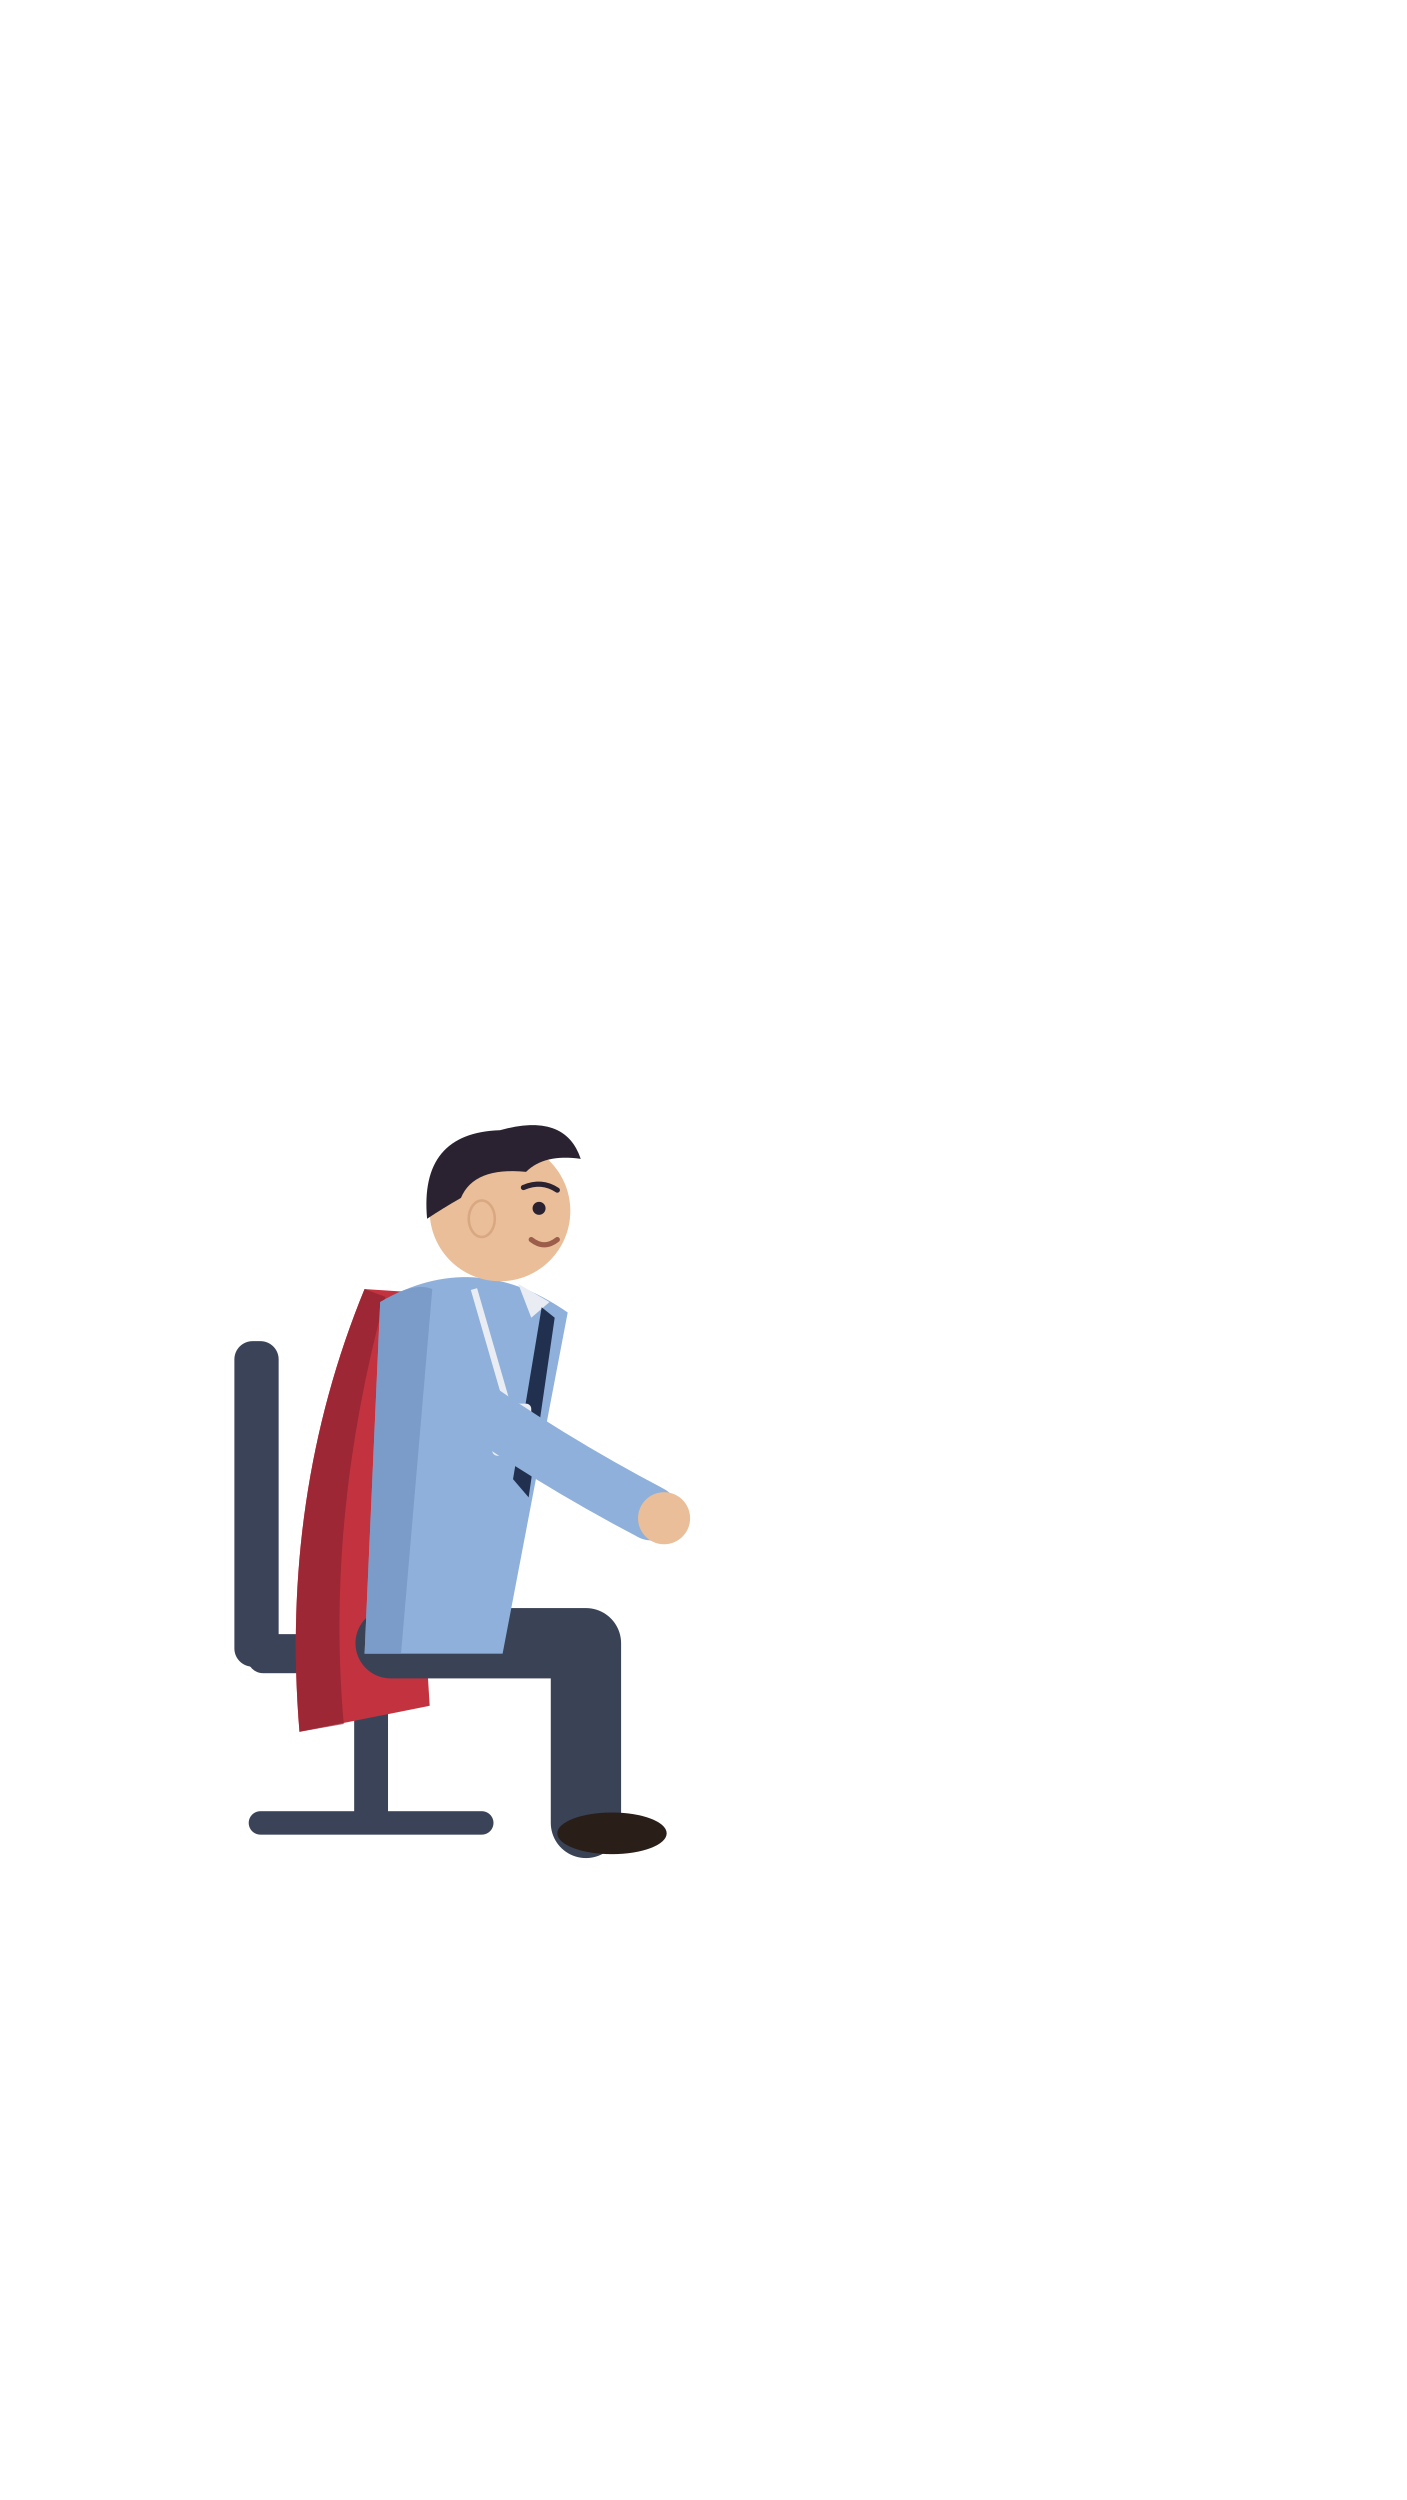
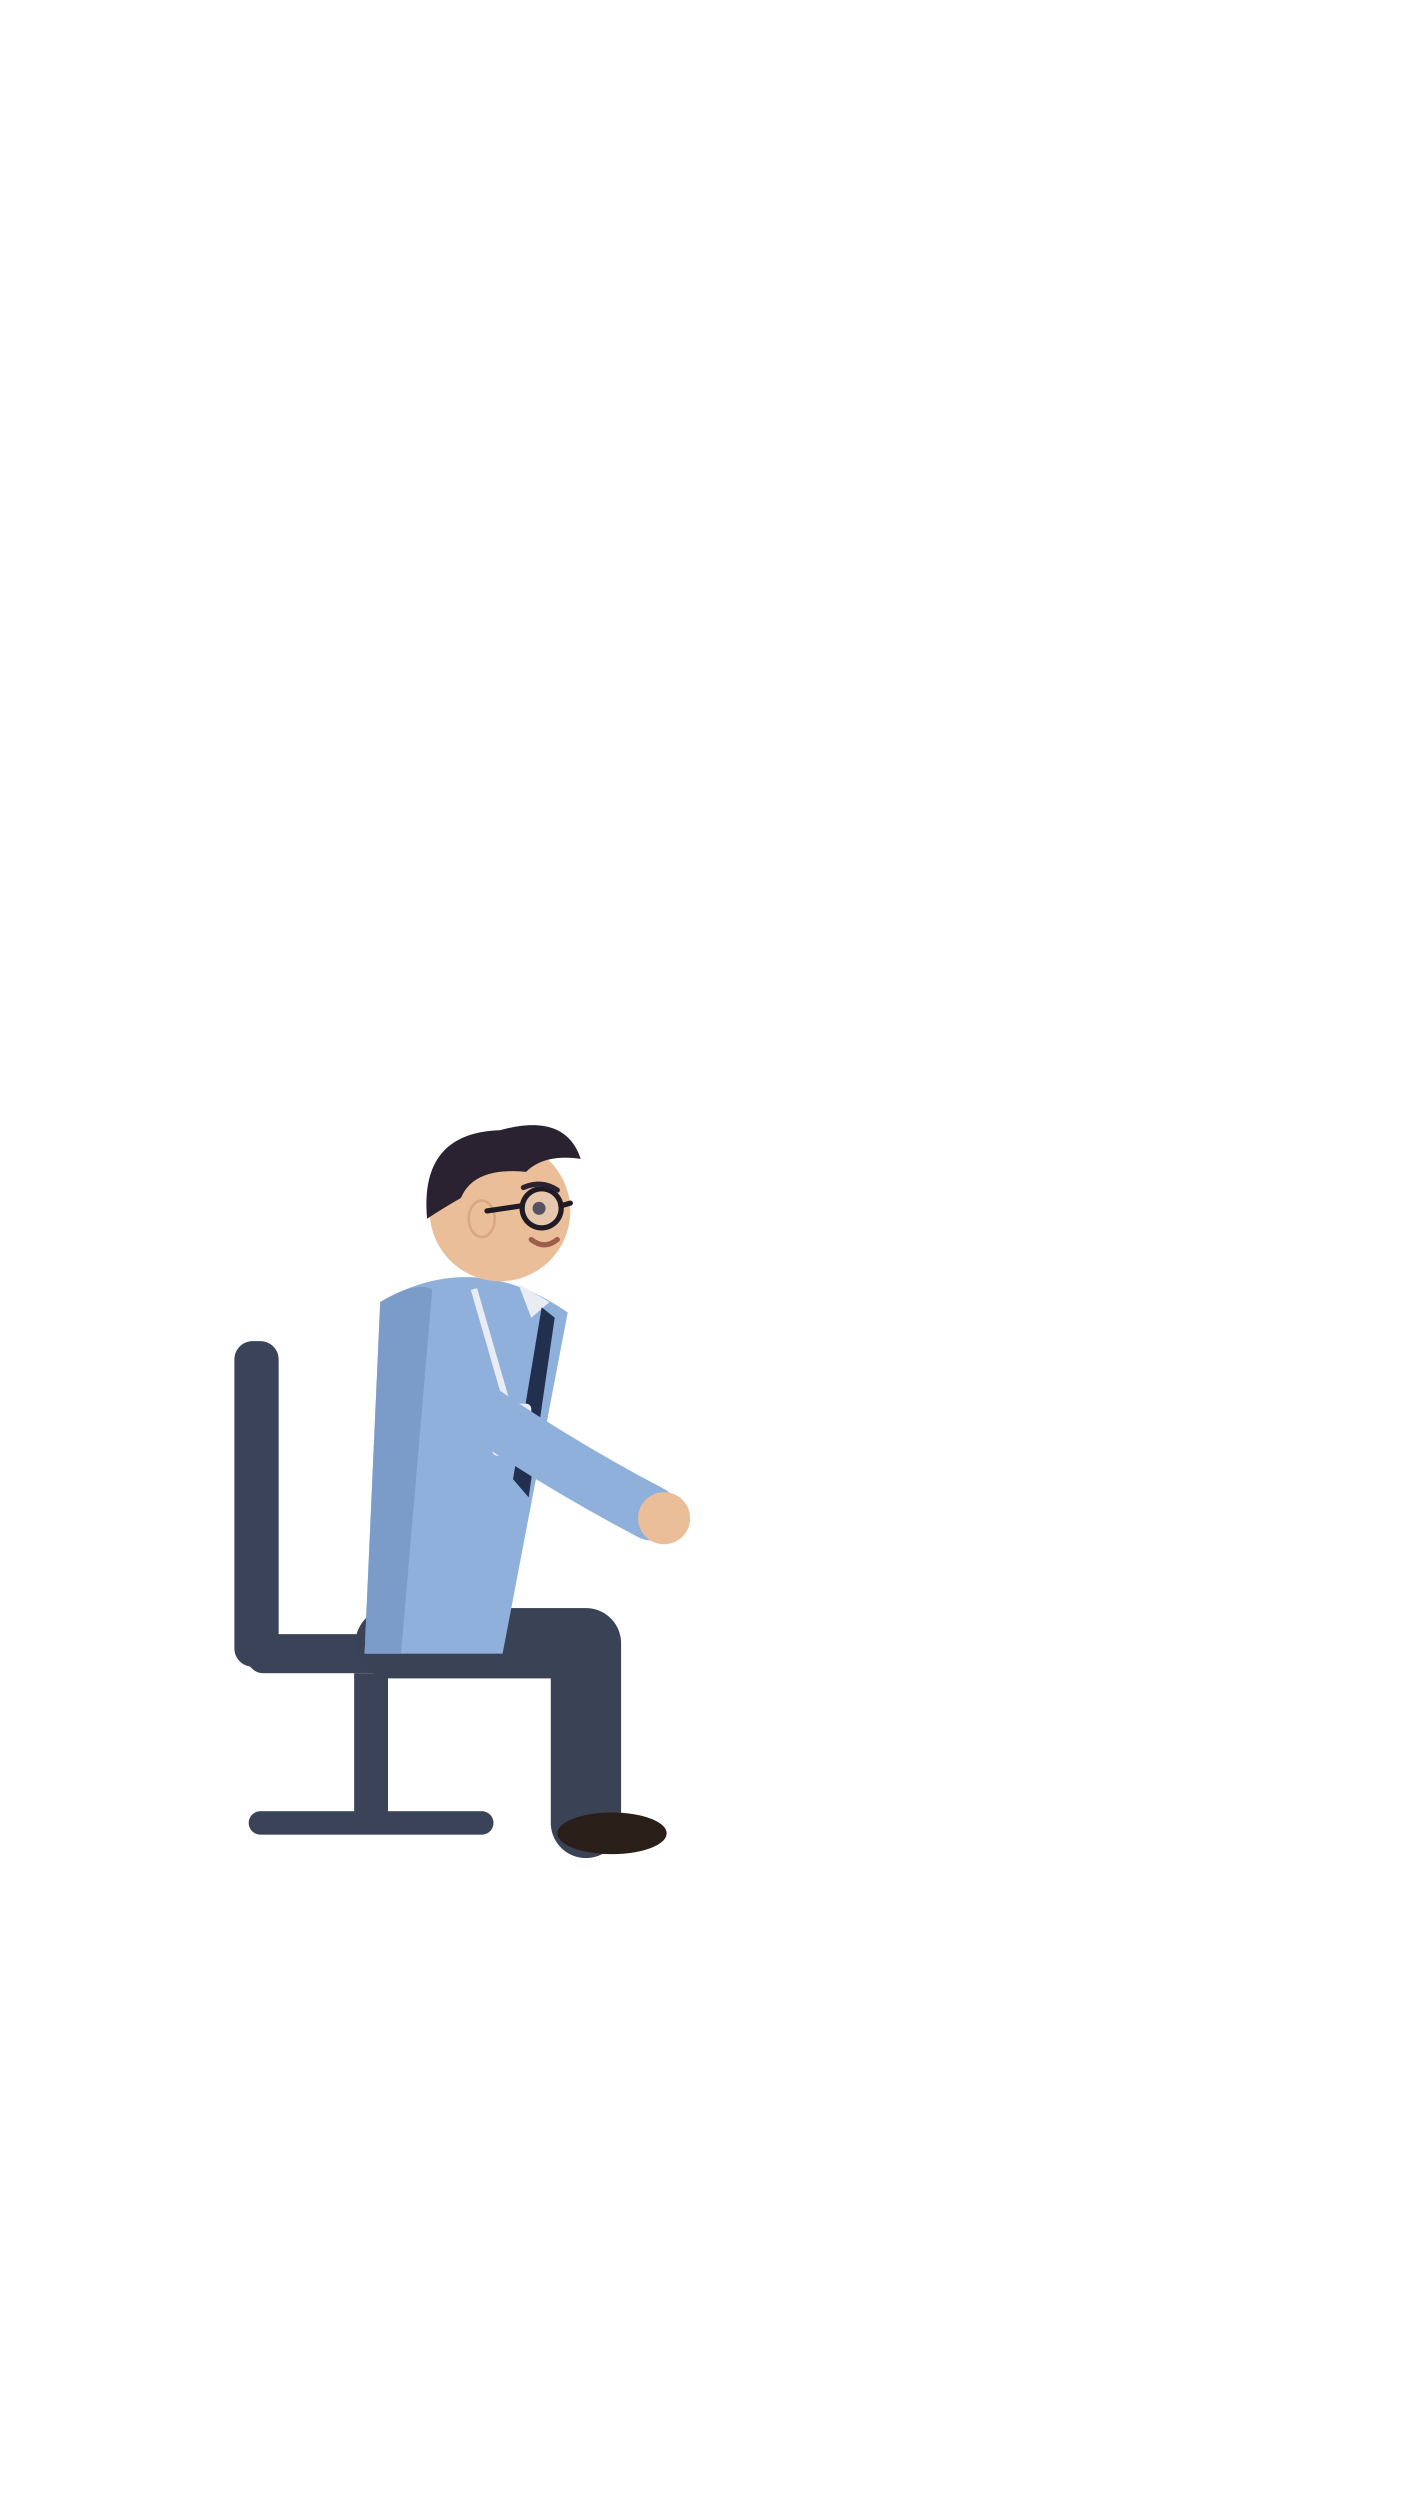
<svg xmlns="http://www.w3.org/2000/svg" viewBox="0 0 1080 1920" width="1080" height="1920">
  <rect x="180" y="1030" width="34" height="250" rx="14" fill="#3A4357" />
  <rect x="190" y="1255" width="190" height="30" rx="12" fill="#3A4357" />
  <rect x="272" y="1285" width="26" height="110" fill="#3A4357" />
  <path d="M200 1400 L370 1400 M285 1395 L285 1370" stroke="#3A4357" stroke-width="18" stroke-linecap="round" />
-   <path d="M280 990 Q215 1148.5 230 1330 L330 1310 Q320 1165.0 340 994 Z" fill="#C2333F" />
-   <path d="M280 990 Q215 1148.5 230 1330 L264.0 1324 Q250 1165.0 296 996 Z" fill="#8E2230" opacity="0.7" />
  <path d="M300 1262 L450 1262 L450 1400" stroke="#3A4256" stroke-width="54" stroke-linecap="round" stroke-linejoin="round" fill="none" />
  <ellipse cx="470" cy="1408" rx="42" ry="16" fill="#2A1E18" />
  <path d="M280 1270 L292 1000 Q364 958 436 1008 L386 1270 Z" fill="#8FB0DA" />
  <path d="M280 1270 L292 1000 Q318.0 984 332.0 990 L308 1270 Z" fill="#6E8FBC" opacity="0.6" />
  <path d="M398 986 L422 1000 L408 1012 Z" fill="#E9EDF3" />
  <path d="M416 1004 L426 1012 L406 1150 L394 1136 Z" fill="#22304F" />
  <path d="M364 990 L390 1080" stroke="#E9EDF3" stroke-width="5" fill="none" />
  <rect x="378" y="1078" width="30" height="40" rx="4" fill="#E9EDF3" />
  <rect x="384" y="1086" width="18" height="6" rx="2" fill="#5B6680" />
  <path d="M350 1070 Q420 1120 500 1162" stroke="#8FB0DA" stroke-width="42" stroke-linecap="round" fill="none" />
  <circle cx="510" cy="1166" r="20" fill="#E9BE98" />
  <circle cx="384" cy="930" r="54" fill="#E9BE98" />
  <ellipse cx="370" cy="936" rx="10" ry="14" fill="#E9BE98" stroke="#D9A882" stroke-width="2" />
  <path d="M328 936 Q322 870 384 868 Q434 854 446 890 Q418 886 404 900 Q364 896 354 920 Q340 928 328 936 Z" fill="#2A2230" />
  <circle cx="414" cy="928" r="5" fill="#2A2230" />
+   <circle cx="416" cy="928" r="15" fill="#DDE6F2" fill-opacity="0.25" stroke="#1F1A24" stroke-width="4" />
+   <line x1="431" y1="926" x2="438" y2="924" stroke="#1F1A24" stroke-width="4" stroke-linecap="round" />
+   <line x1="401" y1="926" x2="374" y2="930" stroke="#1F1A24" stroke-width="4" stroke-linecap="round" />
  <path d="M402 912 Q416 906 428 914" stroke="#2A2230" stroke-width="4" fill="none" stroke-linecap="round" />
  <path d="M408 952 Q418 960 428 952" stroke="#9C5D4A" stroke-width="4" fill="none" stroke-linecap="round" />
</svg>
